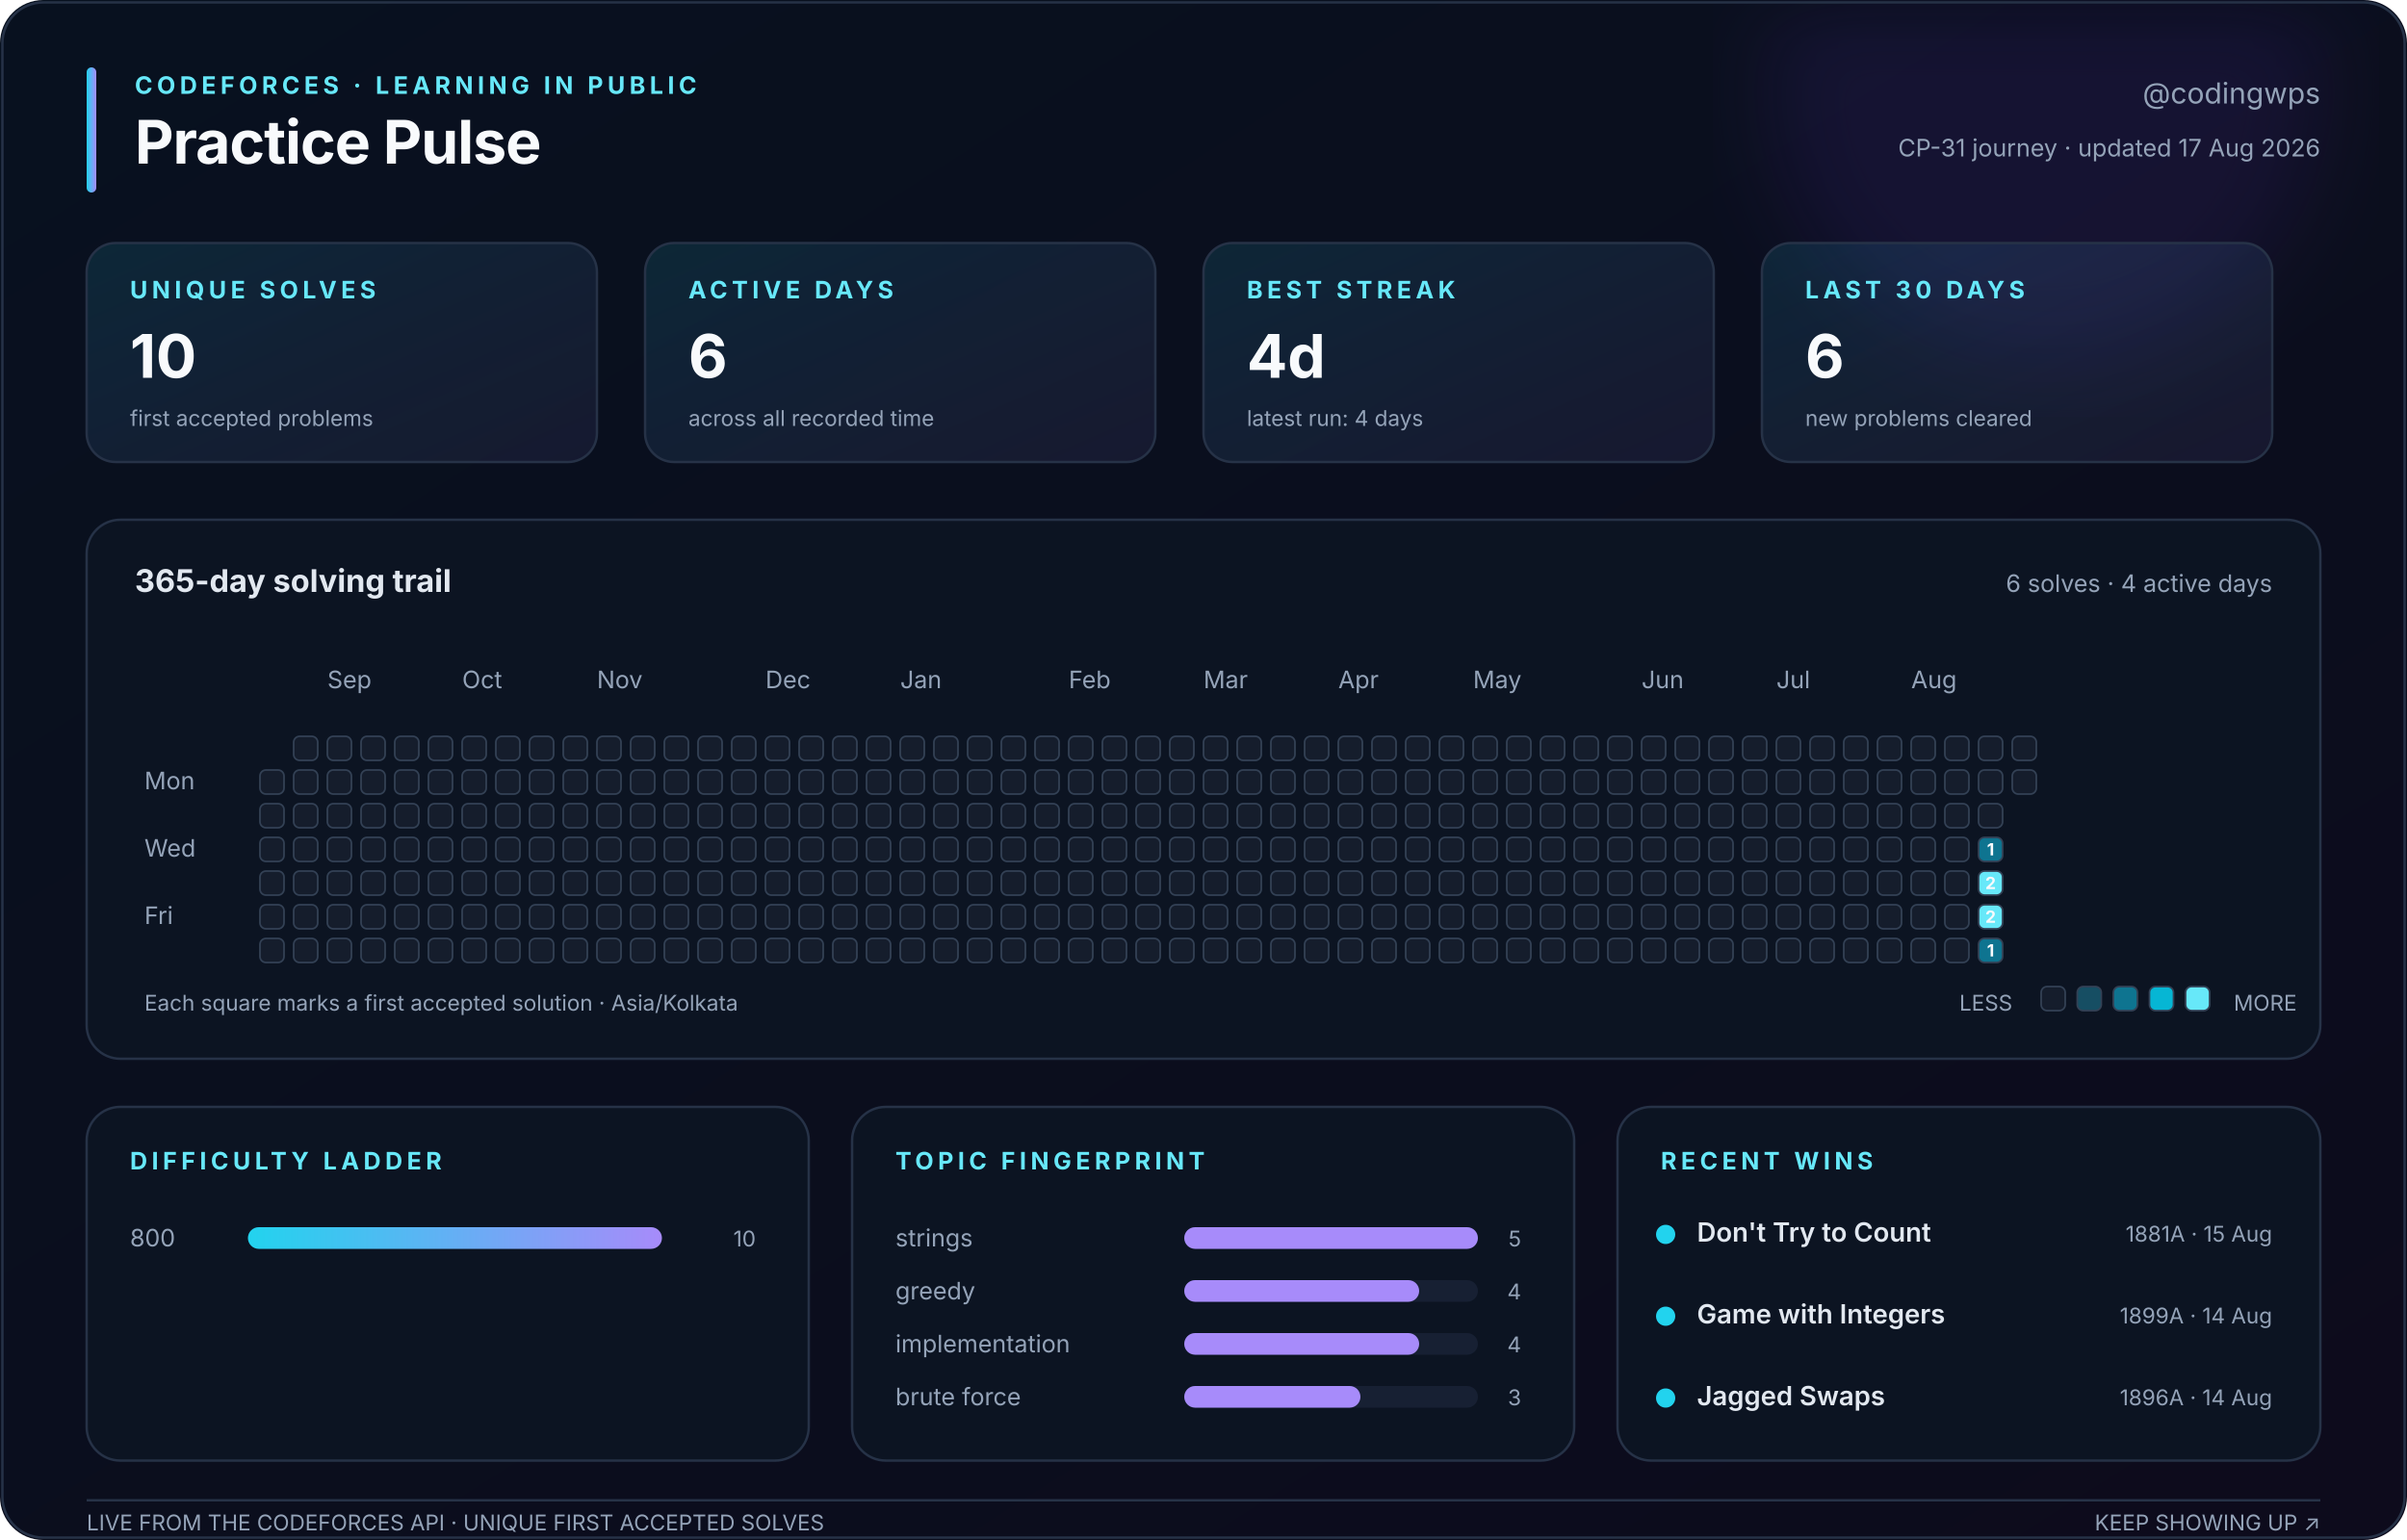
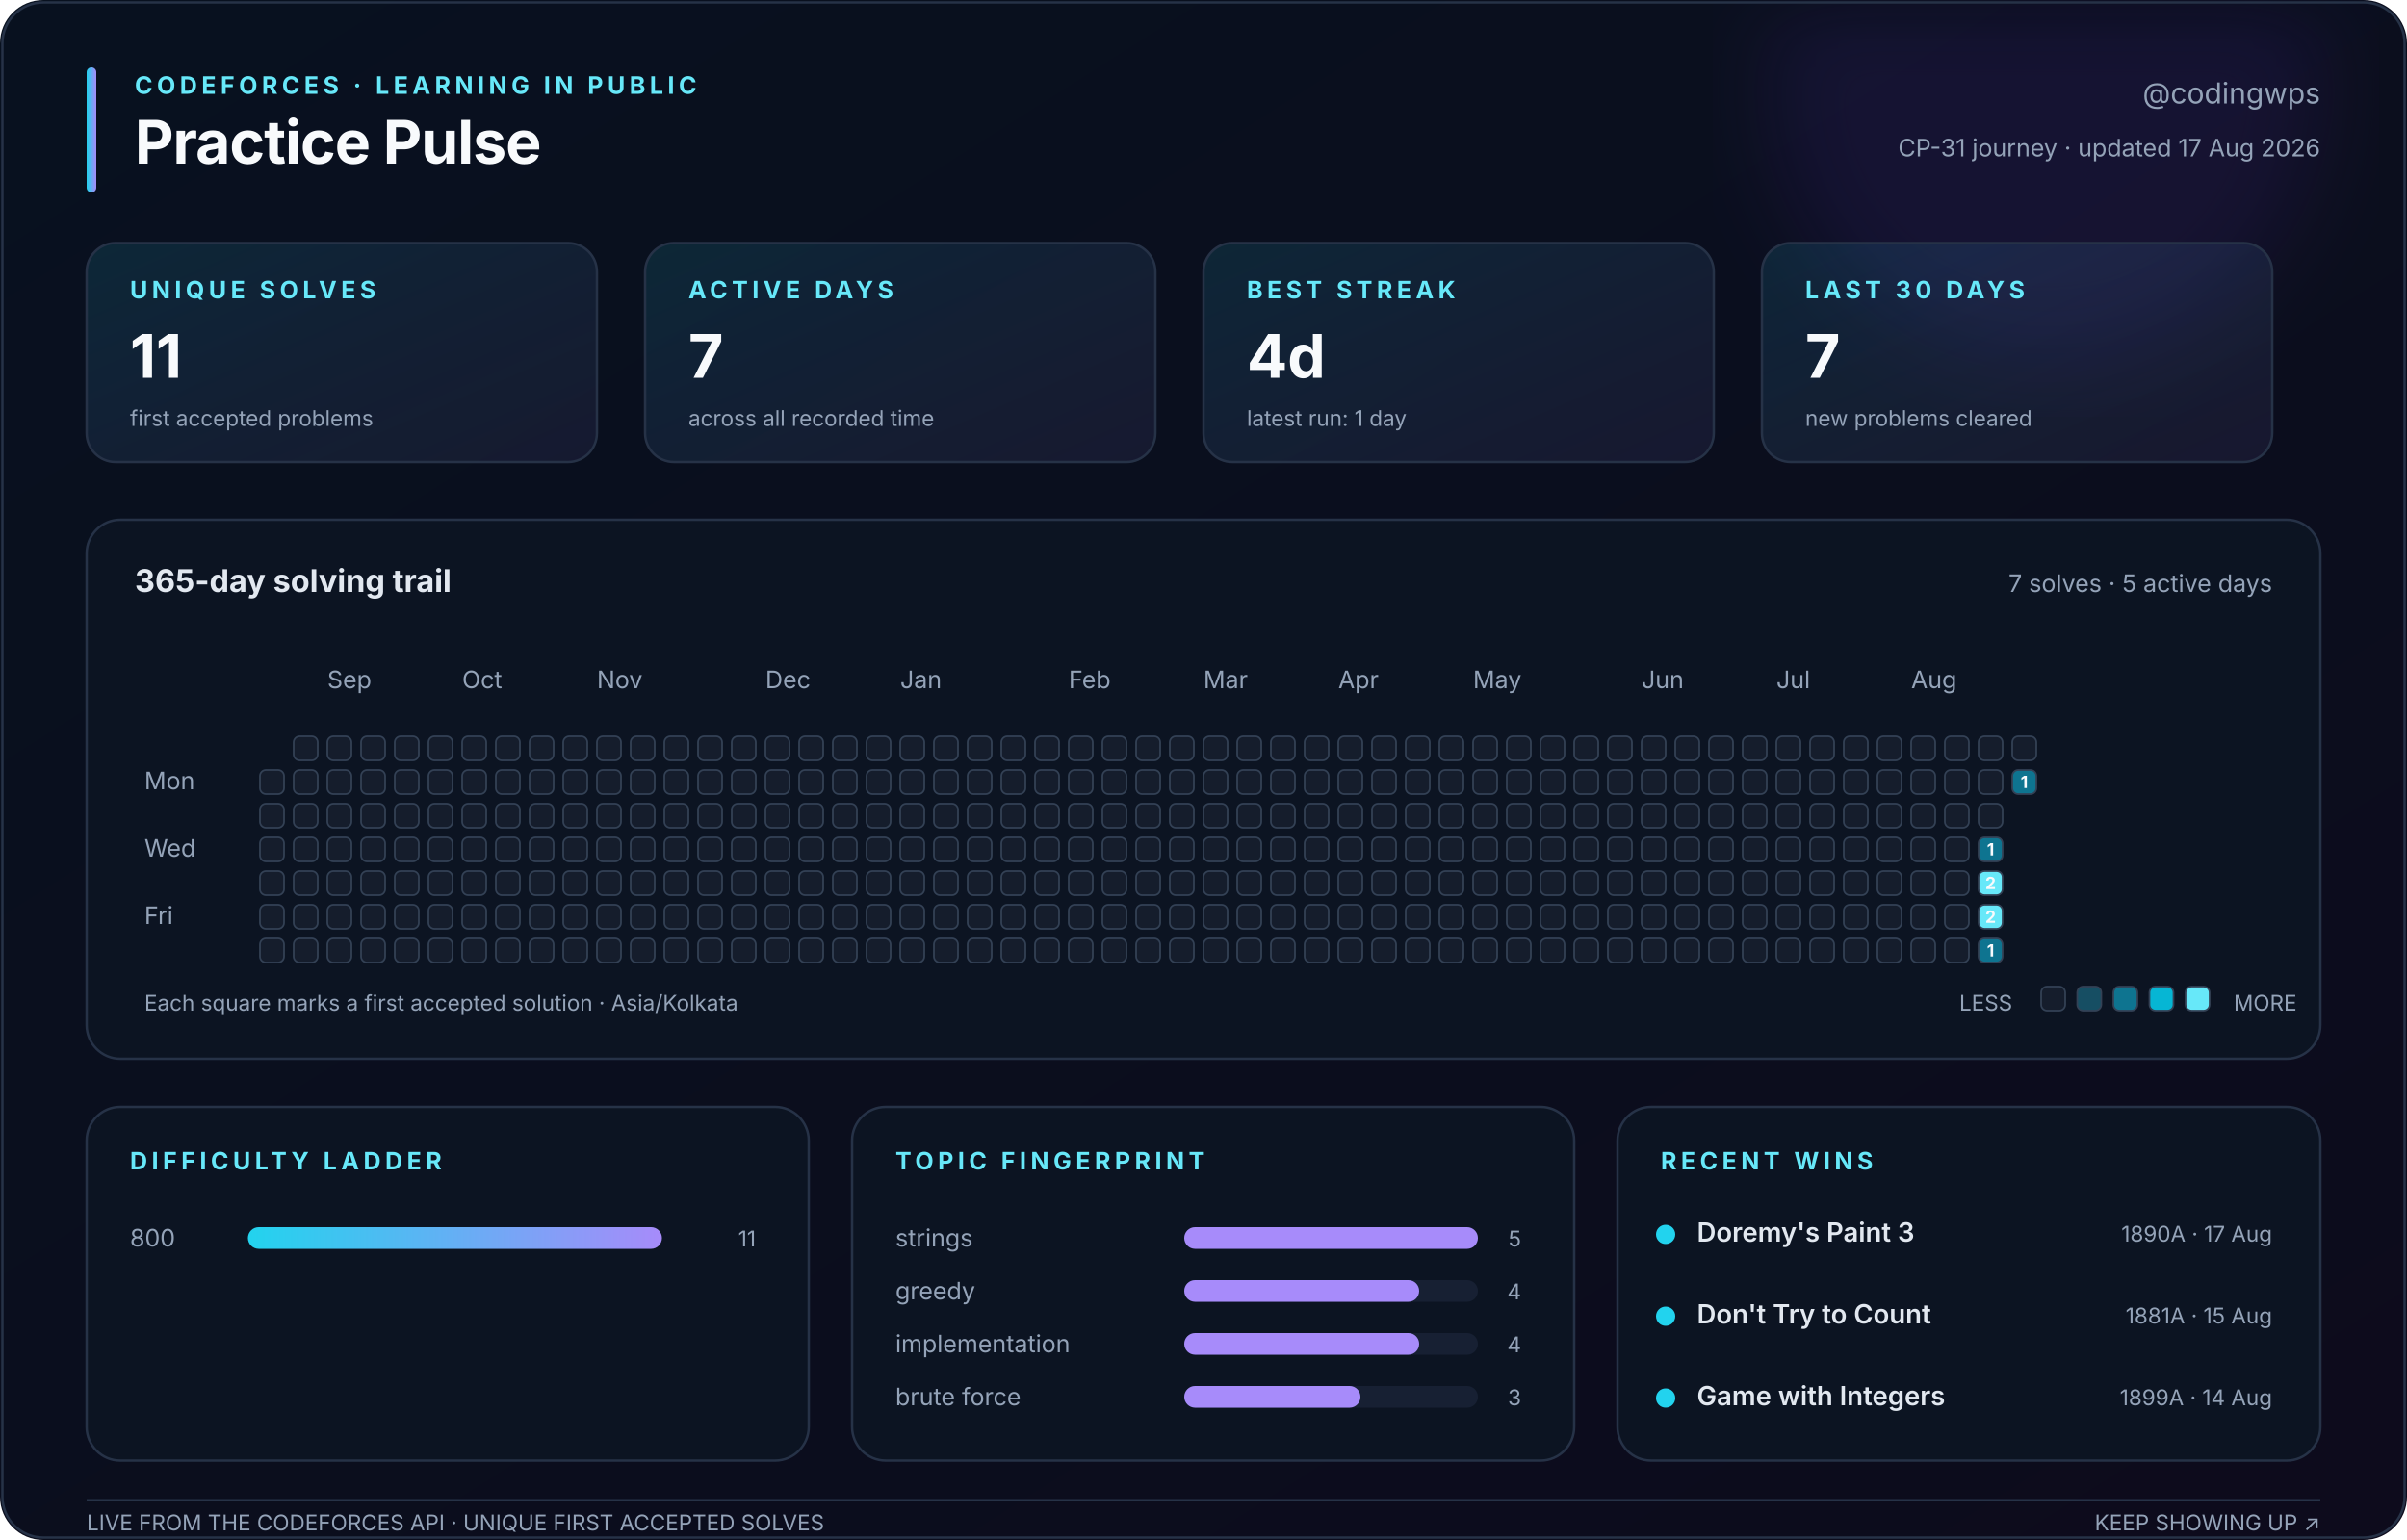
<svg xmlns="http://www.w3.org/2000/svg" width="1000" height="640" viewBox="0 0 1000 640" role="img" aria-labelledby="title description">
  <defs>
    <linearGradient id="canvas" x1="0" y1="0" x2="1" y2="1">
      <stop stop-color="#08111f" />
      <stop offset="1" stop-color="#0d0b1c" />
    </linearGradient>
    <linearGradient id="accent" x1="0" y1="0" x2="1" y2="0">
      <stop stop-color="#22d3ee" />
      <stop offset="1" stop-color="#a78bfa" />
    </linearGradient>
    <linearGradient id="soft" x1="0" y1="0" x2="1" y2="1">
      <stop stop-color="#22d3ee" stop-opacity=".12" />
      <stop offset="1" stop-color="#a78bfa" stop-opacity=".08" />
    </linearGradient>
    <filter id="glow">
      <feGaussianBlur stdDeviation="18" />
    </filter>
  </defs>
  <style>
    text { font-family: Inter, ui-sans-serif, -apple-system, BlinkMacSystemFont, 'Segoe UI', sans-serif; fill: #94a3b8; }
    .title { fill: #f8fafc; font-size: 25px; font-weight: 750; letter-spacing: -.4px; }
    .eyebrow { fill: #67e8f9; font-size: 10px; font-weight: 700; letter-spacing: 1.8px; }
    .subtitle { font-size: 12px; } .label { font-size: 10px; } .tiny { font-size: 9px; }
    .value { fill: #f8fafc; font-size: 25px; font-weight: 750; }
    .section { fill: #e2e8f0; font-size: 13px; font-weight: 650; }
    .strong { fill: #e2e8f0; font-size: 11px; font-weight: 600; }
    .panel { fill: #0c1422; stroke: #263247; stroke-width: 1; }
    .card { fill: url(#soft); stroke: #263247; stroke-width: 1; }
    .cell { stroke: #334155; stroke-width: .7; } .padding { fill: transparent; stroke: none; }
    .cell-count { fill: #f8fafc; font-size: 7px; font-weight: 750; pointer-events: none; }
  </style>
  <rect width="1000" height="640" rx="18" fill="url(#canvas)" />
  <circle cx="850" cy="35" r="115" fill="#7c3aed" opacity=".10" filter="url(#glow)" />
  <rect x="1" y="1" width="998" height="638" rx="17" fill="none" stroke="#263247" />
  <rect x="36" y="28" width="4" height="52" rx="2" fill="url(#accent)" />
  <text class="eyebrow" x="56" y="39">CODEFORCES · LEARNING IN PUBLIC</text>
  <text class="title" x="56" y="68">Practice Pulse</text>
  <text class="subtitle" x="964" y="43" text-anchor="end">@codingwps</text>
  <text class="label" x="964" y="65" text-anchor="end">CP-31 journey · updated 17 Aug 2026</text>
  <rect class="card" x="36" y="101" width="212" height="91" rx="12" />
  <text class="eyebrow" x="54" y="124">UNIQUE SOLVES</text>
-   <text class="value" x="54" y="157">10</text>
+   <text class="value" x="54" y="157">11</text>
  <text class="tiny" x="54" y="177">first accepted problems</text>
  <rect class="card" x="268" y="101" width="212" height="91" rx="12" />
  <text class="eyebrow" x="286" y="124">ACTIVE DAYS</text>
-   <text class="value" x="286" y="157">6</text>
+   <text class="value" x="286" y="157">7</text>
  <text class="tiny" x="286" y="177">across all recorded time</text>
  <rect class="card" x="500" y="101" width="212" height="91" rx="12" />
  <text class="eyebrow" x="518" y="124">BEST STREAK</text>
  <text class="value" x="518" y="157">4d</text>
-   <text class="tiny" x="518" y="177">latest run: 4 days</text>
+   <text class="tiny" x="518" y="177">latest run: 1 day</text>
  <rect class="card" x="732" y="101" width="212" height="91" rx="12" />
  <text class="eyebrow" x="750" y="124">LAST 30 DAYS</text>
-   <text class="value" x="750" y="157">6</text>
+   <text class="value" x="750" y="157">7</text>
  <text class="tiny" x="750" y="177">new problems cleared</text>
  <rect class="panel" x="36" y="216" width="928" height="224" rx="14" />
  <text class="section" x="56" y="246">365-day solving trail</text>
-   <text class="label" x="944" y="246" text-anchor="end">6 solves · 4 active days</text>
+   <text class="label" x="944" y="246" text-anchor="end">7 solves · 5 active days</text>
  <text class="label" x="136" y="286">Sep</text>
  <text class="label" x="192" y="286">Oct</text>
  <text class="label" x="248" y="286">Nov</text>
  <text class="label" x="318" y="286">Dec</text>
  <text class="label" x="374" y="286">Jan</text>
  <text class="label" x="444" y="286">Feb</text>
  <text class="label" x="500" y="286">Mar</text>
  <text class="label" x="556" y="286">Apr</text>
  <text class="label" x="612" y="286">May</text>
  <text class="label" x="682" y="286">Jun</text>
  <text class="label" x="738" y="286">Jul</text>
  <text class="label" x="794" y="286">Aug</text>
  <text class="label" x="60" y="328">Mon</text>
  <text class="label" x="60" y="356">Wed</text>
  <text class="label" x="60" y="384">Fri</text>
  <rect class="padding" x="108" y="306" width="10" height="10" rx="2.5" fill="#151d2c" />
  <rect class="cell" x="108" y="320" width="10" height="10" rx="2.5" fill="#151d2c" />
  <rect class="cell" x="108" y="334" width="10" height="10" rx="2.5" fill="#151d2c" />
  <rect class="cell" x="108" y="348" width="10" height="10" rx="2.5" fill="#151d2c" />
  <rect class="cell" x="108" y="362" width="10" height="10" rx="2.5" fill="#151d2c" />
  <rect class="cell" x="108" y="376" width="10" height="10" rx="2.5" fill="#151d2c" />
  <rect class="cell" x="108" y="390" width="10" height="10" rx="2.5" fill="#151d2c" />
  <rect class="cell" x="122" y="306" width="10" height="10" rx="2.5" fill="#151d2c" />
  <rect class="cell" x="122" y="320" width="10" height="10" rx="2.5" fill="#151d2c" />
  <rect class="cell" x="122" y="334" width="10" height="10" rx="2.5" fill="#151d2c" />
  <rect class="cell" x="122" y="348" width="10" height="10" rx="2.5" fill="#151d2c" />
  <rect class="cell" x="122" y="362" width="10" height="10" rx="2.5" fill="#151d2c" />
  <rect class="cell" x="122" y="376" width="10" height="10" rx="2.5" fill="#151d2c" />
  <rect class="cell" x="122" y="390" width="10" height="10" rx="2.5" fill="#151d2c" />
  <rect class="cell" x="136" y="306" width="10" height="10" rx="2.5" fill="#151d2c" />
  <rect class="cell" x="136" y="320" width="10" height="10" rx="2.5" fill="#151d2c" />
  <rect class="cell" x="136" y="334" width="10" height="10" rx="2.5" fill="#151d2c" />
  <rect class="cell" x="136" y="348" width="10" height="10" rx="2.5" fill="#151d2c" />
  <rect class="cell" x="136" y="362" width="10" height="10" rx="2.5" fill="#151d2c" />
  <rect class="cell" x="136" y="376" width="10" height="10" rx="2.5" fill="#151d2c" />
  <rect class="cell" x="136" y="390" width="10" height="10" rx="2.5" fill="#151d2c" />
  <rect class="cell" x="150" y="306" width="10" height="10" rx="2.5" fill="#151d2c" />
  <rect class="cell" x="150" y="320" width="10" height="10" rx="2.5" fill="#151d2c" />
  <rect class="cell" x="150" y="334" width="10" height="10" rx="2.5" fill="#151d2c" />
  <rect class="cell" x="150" y="348" width="10" height="10" rx="2.5" fill="#151d2c" />
  <rect class="cell" x="150" y="362" width="10" height="10" rx="2.5" fill="#151d2c" />
  <rect class="cell" x="150" y="376" width="10" height="10" rx="2.5" fill="#151d2c" />
  <rect class="cell" x="150" y="390" width="10" height="10" rx="2.5" fill="#151d2c" />
  <rect class="cell" x="164" y="306" width="10" height="10" rx="2.5" fill="#151d2c" />
  <rect class="cell" x="164" y="320" width="10" height="10" rx="2.5" fill="#151d2c" />
  <rect class="cell" x="164" y="334" width="10" height="10" rx="2.5" fill="#151d2c" />
  <rect class="cell" x="164" y="348" width="10" height="10" rx="2.5" fill="#151d2c" />
  <rect class="cell" x="164" y="362" width="10" height="10" rx="2.5" fill="#151d2c" />
  <rect class="cell" x="164" y="376" width="10" height="10" rx="2.5" fill="#151d2c" />
  <rect class="cell" x="164" y="390" width="10" height="10" rx="2.5" fill="#151d2c" />
  <rect class="cell" x="178" y="306" width="10" height="10" rx="2.5" fill="#151d2c" />
  <rect class="cell" x="178" y="320" width="10" height="10" rx="2.5" fill="#151d2c" />
  <rect class="cell" x="178" y="334" width="10" height="10" rx="2.5" fill="#151d2c" />
  <rect class="cell" x="178" y="348" width="10" height="10" rx="2.5" fill="#151d2c" />
  <rect class="cell" x="178" y="362" width="10" height="10" rx="2.5" fill="#151d2c" />
  <rect class="cell" x="178" y="376" width="10" height="10" rx="2.5" fill="#151d2c" />
  <rect class="cell" x="178" y="390" width="10" height="10" rx="2.5" fill="#151d2c" />
  <rect class="cell" x="192" y="306" width="10" height="10" rx="2.5" fill="#151d2c" />
  <rect class="cell" x="192" y="320" width="10" height="10" rx="2.5" fill="#151d2c" />
  <rect class="cell" x="192" y="334" width="10" height="10" rx="2.5" fill="#151d2c" />
  <rect class="cell" x="192" y="348" width="10" height="10" rx="2.5" fill="#151d2c" />
  <rect class="cell" x="192" y="362" width="10" height="10" rx="2.5" fill="#151d2c" />
  <rect class="cell" x="192" y="376" width="10" height="10" rx="2.5" fill="#151d2c" />
  <rect class="cell" x="192" y="390" width="10" height="10" rx="2.5" fill="#151d2c" />
  <rect class="cell" x="206" y="306" width="10" height="10" rx="2.5" fill="#151d2c" />
  <rect class="cell" x="206" y="320" width="10" height="10" rx="2.5" fill="#151d2c" />
  <rect class="cell" x="206" y="334" width="10" height="10" rx="2.5" fill="#151d2c" />
  <rect class="cell" x="206" y="348" width="10" height="10" rx="2.5" fill="#151d2c" />
  <rect class="cell" x="206" y="362" width="10" height="10" rx="2.5" fill="#151d2c" />
  <rect class="cell" x="206" y="376" width="10" height="10" rx="2.5" fill="#151d2c" />
  <rect class="cell" x="206" y="390" width="10" height="10" rx="2.5" fill="#151d2c" />
  <rect class="cell" x="220" y="306" width="10" height="10" rx="2.5" fill="#151d2c" />
  <rect class="cell" x="220" y="320" width="10" height="10" rx="2.5" fill="#151d2c" />
  <rect class="cell" x="220" y="334" width="10" height="10" rx="2.5" fill="#151d2c" />
  <rect class="cell" x="220" y="348" width="10" height="10" rx="2.5" fill="#151d2c" />
  <rect class="cell" x="220" y="362" width="10" height="10" rx="2.5" fill="#151d2c" />
  <rect class="cell" x="220" y="376" width="10" height="10" rx="2.5" fill="#151d2c" />
  <rect class="cell" x="220" y="390" width="10" height="10" rx="2.5" fill="#151d2c" />
  <rect class="cell" x="234" y="306" width="10" height="10" rx="2.5" fill="#151d2c" />
  <rect class="cell" x="234" y="320" width="10" height="10" rx="2.5" fill="#151d2c" />
  <rect class="cell" x="234" y="334" width="10" height="10" rx="2.5" fill="#151d2c" />
  <rect class="cell" x="234" y="348" width="10" height="10" rx="2.5" fill="#151d2c" />
  <rect class="cell" x="234" y="362" width="10" height="10" rx="2.5" fill="#151d2c" />
  <rect class="cell" x="234" y="376" width="10" height="10" rx="2.5" fill="#151d2c" />
  <rect class="cell" x="234" y="390" width="10" height="10" rx="2.5" fill="#151d2c" />
  <rect class="cell" x="248" y="306" width="10" height="10" rx="2.5" fill="#151d2c" />
  <rect class="cell" x="248" y="320" width="10" height="10" rx="2.5" fill="#151d2c" />
  <rect class="cell" x="248" y="334" width="10" height="10" rx="2.5" fill="#151d2c" />
  <rect class="cell" x="248" y="348" width="10" height="10" rx="2.5" fill="#151d2c" />
  <rect class="cell" x="248" y="362" width="10" height="10" rx="2.5" fill="#151d2c" />
  <rect class="cell" x="248" y="376" width="10" height="10" rx="2.5" fill="#151d2c" />
  <rect class="cell" x="248" y="390" width="10" height="10" rx="2.5" fill="#151d2c" />
  <rect class="cell" x="262" y="306" width="10" height="10" rx="2.5" fill="#151d2c" />
  <rect class="cell" x="262" y="320" width="10" height="10" rx="2.5" fill="#151d2c" />
  <rect class="cell" x="262" y="334" width="10" height="10" rx="2.5" fill="#151d2c" />
  <rect class="cell" x="262" y="348" width="10" height="10" rx="2.5" fill="#151d2c" />
  <rect class="cell" x="262" y="362" width="10" height="10" rx="2.5" fill="#151d2c" />
  <rect class="cell" x="262" y="376" width="10" height="10" rx="2.5" fill="#151d2c" />
  <rect class="cell" x="262" y="390" width="10" height="10" rx="2.5" fill="#151d2c" />
  <rect class="cell" x="276" y="306" width="10" height="10" rx="2.5" fill="#151d2c" />
  <rect class="cell" x="276" y="320" width="10" height="10" rx="2.5" fill="#151d2c" />
  <rect class="cell" x="276" y="334" width="10" height="10" rx="2.5" fill="#151d2c" />
  <rect class="cell" x="276" y="348" width="10" height="10" rx="2.5" fill="#151d2c" />
  <rect class="cell" x="276" y="362" width="10" height="10" rx="2.5" fill="#151d2c" />
  <rect class="cell" x="276" y="376" width="10" height="10" rx="2.5" fill="#151d2c" />
  <rect class="cell" x="276" y="390" width="10" height="10" rx="2.5" fill="#151d2c" />
  <rect class="cell" x="290" y="306" width="10" height="10" rx="2.5" fill="#151d2c" />
  <rect class="cell" x="290" y="320" width="10" height="10" rx="2.5" fill="#151d2c" />
  <rect class="cell" x="290" y="334" width="10" height="10" rx="2.5" fill="#151d2c" />
  <rect class="cell" x="290" y="348" width="10" height="10" rx="2.5" fill="#151d2c" />
  <rect class="cell" x="290" y="362" width="10" height="10" rx="2.5" fill="#151d2c" />
  <rect class="cell" x="290" y="376" width="10" height="10" rx="2.5" fill="#151d2c" />
  <rect class="cell" x="290" y="390" width="10" height="10" rx="2.5" fill="#151d2c" />
  <rect class="cell" x="304" y="306" width="10" height="10" rx="2.5" fill="#151d2c" />
  <rect class="cell" x="304" y="320" width="10" height="10" rx="2.5" fill="#151d2c" />
  <rect class="cell" x="304" y="334" width="10" height="10" rx="2.5" fill="#151d2c" />
  <rect class="cell" x="304" y="348" width="10" height="10" rx="2.5" fill="#151d2c" />
  <rect class="cell" x="304" y="362" width="10" height="10" rx="2.5" fill="#151d2c" />
  <rect class="cell" x="304" y="376" width="10" height="10" rx="2.5" fill="#151d2c" />
  <rect class="cell" x="304" y="390" width="10" height="10" rx="2.5" fill="#151d2c" />
  <rect class="cell" x="318" y="306" width="10" height="10" rx="2.5" fill="#151d2c" />
  <rect class="cell" x="318" y="320" width="10" height="10" rx="2.5" fill="#151d2c" />
  <rect class="cell" x="318" y="334" width="10" height="10" rx="2.5" fill="#151d2c" />
  <rect class="cell" x="318" y="348" width="10" height="10" rx="2.5" fill="#151d2c" />
  <rect class="cell" x="318" y="362" width="10" height="10" rx="2.5" fill="#151d2c" />
  <rect class="cell" x="318" y="376" width="10" height="10" rx="2.5" fill="#151d2c" />
  <rect class="cell" x="318" y="390" width="10" height="10" rx="2.5" fill="#151d2c" />
  <rect class="cell" x="332" y="306" width="10" height="10" rx="2.5" fill="#151d2c" />
  <rect class="cell" x="332" y="320" width="10" height="10" rx="2.5" fill="#151d2c" />
  <rect class="cell" x="332" y="334" width="10" height="10" rx="2.5" fill="#151d2c" />
  <rect class="cell" x="332" y="348" width="10" height="10" rx="2.5" fill="#151d2c" />
  <rect class="cell" x="332" y="362" width="10" height="10" rx="2.5" fill="#151d2c" />
  <rect class="cell" x="332" y="376" width="10" height="10" rx="2.5" fill="#151d2c" />
  <rect class="cell" x="332" y="390" width="10" height="10" rx="2.5" fill="#151d2c" />
  <rect class="cell" x="346" y="306" width="10" height="10" rx="2.5" fill="#151d2c" />
  <rect class="cell" x="346" y="320" width="10" height="10" rx="2.5" fill="#151d2c" />
  <rect class="cell" x="346" y="334" width="10" height="10" rx="2.5" fill="#151d2c" />
  <rect class="cell" x="346" y="348" width="10" height="10" rx="2.5" fill="#151d2c" />
  <rect class="cell" x="346" y="362" width="10" height="10" rx="2.5" fill="#151d2c" />
  <rect class="cell" x="346" y="376" width="10" height="10" rx="2.5" fill="#151d2c" />
  <rect class="cell" x="346" y="390" width="10" height="10" rx="2.5" fill="#151d2c" />
  <rect class="cell" x="360" y="306" width="10" height="10" rx="2.5" fill="#151d2c" />
  <rect class="cell" x="360" y="320" width="10" height="10" rx="2.5" fill="#151d2c" />
  <rect class="cell" x="360" y="334" width="10" height="10" rx="2.5" fill="#151d2c" />
  <rect class="cell" x="360" y="348" width="10" height="10" rx="2.5" fill="#151d2c" />
  <rect class="cell" x="360" y="362" width="10" height="10" rx="2.5" fill="#151d2c" />
  <rect class="cell" x="360" y="376" width="10" height="10" rx="2.5" fill="#151d2c" />
  <rect class="cell" x="360" y="390" width="10" height="10" rx="2.5" fill="#151d2c" />
  <rect class="cell" x="374" y="306" width="10" height="10" rx="2.5" fill="#151d2c" />
  <rect class="cell" x="374" y="320" width="10" height="10" rx="2.5" fill="#151d2c" />
  <rect class="cell" x="374" y="334" width="10" height="10" rx="2.5" fill="#151d2c" />
  <rect class="cell" x="374" y="348" width="10" height="10" rx="2.5" fill="#151d2c" />
  <rect class="cell" x="374" y="362" width="10" height="10" rx="2.5" fill="#151d2c" />
  <rect class="cell" x="374" y="376" width="10" height="10" rx="2.5" fill="#151d2c" />
  <rect class="cell" x="374" y="390" width="10" height="10" rx="2.5" fill="#151d2c" />
  <rect class="cell" x="388" y="306" width="10" height="10" rx="2.5" fill="#151d2c" />
  <rect class="cell" x="388" y="320" width="10" height="10" rx="2.5" fill="#151d2c" />
  <rect class="cell" x="388" y="334" width="10" height="10" rx="2.5" fill="#151d2c" />
  <rect class="cell" x="388" y="348" width="10" height="10" rx="2.5" fill="#151d2c" />
  <rect class="cell" x="388" y="362" width="10" height="10" rx="2.5" fill="#151d2c" />
  <rect class="cell" x="388" y="376" width="10" height="10" rx="2.5" fill="#151d2c" />
  <rect class="cell" x="388" y="390" width="10" height="10" rx="2.5" fill="#151d2c" />
  <rect class="cell" x="402" y="306" width="10" height="10" rx="2.5" fill="#151d2c" />
  <rect class="cell" x="402" y="320" width="10" height="10" rx="2.5" fill="#151d2c" />
  <rect class="cell" x="402" y="334" width="10" height="10" rx="2.5" fill="#151d2c" />
  <rect class="cell" x="402" y="348" width="10" height="10" rx="2.5" fill="#151d2c" />
  <rect class="cell" x="402" y="362" width="10" height="10" rx="2.5" fill="#151d2c" />
  <rect class="cell" x="402" y="376" width="10" height="10" rx="2.5" fill="#151d2c" />
  <rect class="cell" x="402" y="390" width="10" height="10" rx="2.5" fill="#151d2c" />
  <rect class="cell" x="416" y="306" width="10" height="10" rx="2.5" fill="#151d2c" />
  <rect class="cell" x="416" y="320" width="10" height="10" rx="2.5" fill="#151d2c" />
  <rect class="cell" x="416" y="334" width="10" height="10" rx="2.5" fill="#151d2c" />
  <rect class="cell" x="416" y="348" width="10" height="10" rx="2.5" fill="#151d2c" />
  <rect class="cell" x="416" y="362" width="10" height="10" rx="2.5" fill="#151d2c" />
  <rect class="cell" x="416" y="376" width="10" height="10" rx="2.5" fill="#151d2c" />
  <rect class="cell" x="416" y="390" width="10" height="10" rx="2.5" fill="#151d2c" />
  <rect class="cell" x="430" y="306" width="10" height="10" rx="2.5" fill="#151d2c" />
  <rect class="cell" x="430" y="320" width="10" height="10" rx="2.5" fill="#151d2c" />
  <rect class="cell" x="430" y="334" width="10" height="10" rx="2.5" fill="#151d2c" />
  <rect class="cell" x="430" y="348" width="10" height="10" rx="2.5" fill="#151d2c" />
  <rect class="cell" x="430" y="362" width="10" height="10" rx="2.5" fill="#151d2c" />
  <rect class="cell" x="430" y="376" width="10" height="10" rx="2.5" fill="#151d2c" />
  <rect class="cell" x="430" y="390" width="10" height="10" rx="2.5" fill="#151d2c" />
  <rect class="cell" x="444" y="306" width="10" height="10" rx="2.5" fill="#151d2c" />
  <rect class="cell" x="444" y="320" width="10" height="10" rx="2.5" fill="#151d2c" />
  <rect class="cell" x="444" y="334" width="10" height="10" rx="2.5" fill="#151d2c" />
  <rect class="cell" x="444" y="348" width="10" height="10" rx="2.5" fill="#151d2c" />
  <rect class="cell" x="444" y="362" width="10" height="10" rx="2.5" fill="#151d2c" />
  <rect class="cell" x="444" y="376" width="10" height="10" rx="2.5" fill="#151d2c" />
  <rect class="cell" x="444" y="390" width="10" height="10" rx="2.5" fill="#151d2c" />
  <rect class="cell" x="458" y="306" width="10" height="10" rx="2.5" fill="#151d2c" />
  <rect class="cell" x="458" y="320" width="10" height="10" rx="2.5" fill="#151d2c" />
  <rect class="cell" x="458" y="334" width="10" height="10" rx="2.5" fill="#151d2c" />
  <rect class="cell" x="458" y="348" width="10" height="10" rx="2.5" fill="#151d2c" />
  <rect class="cell" x="458" y="362" width="10" height="10" rx="2.5" fill="#151d2c" />
  <rect class="cell" x="458" y="376" width="10" height="10" rx="2.5" fill="#151d2c" />
  <rect class="cell" x="458" y="390" width="10" height="10" rx="2.5" fill="#151d2c" />
  <rect class="cell" x="472" y="306" width="10" height="10" rx="2.5" fill="#151d2c" />
  <rect class="cell" x="472" y="320" width="10" height="10" rx="2.5" fill="#151d2c" />
  <rect class="cell" x="472" y="334" width="10" height="10" rx="2.5" fill="#151d2c" />
  <rect class="cell" x="472" y="348" width="10" height="10" rx="2.5" fill="#151d2c" />
  <rect class="cell" x="472" y="362" width="10" height="10" rx="2.5" fill="#151d2c" />
  <rect class="cell" x="472" y="376" width="10" height="10" rx="2.5" fill="#151d2c" />
  <rect class="cell" x="472" y="390" width="10" height="10" rx="2.5" fill="#151d2c" />
  <rect class="cell" x="486" y="306" width="10" height="10" rx="2.5" fill="#151d2c" />
  <rect class="cell" x="486" y="320" width="10" height="10" rx="2.5" fill="#151d2c" />
  <rect class="cell" x="486" y="334" width="10" height="10" rx="2.5" fill="#151d2c" />
  <rect class="cell" x="486" y="348" width="10" height="10" rx="2.5" fill="#151d2c" />
  <rect class="cell" x="486" y="362" width="10" height="10" rx="2.5" fill="#151d2c" />
  <rect class="cell" x="486" y="376" width="10" height="10" rx="2.5" fill="#151d2c" />
  <rect class="cell" x="486" y="390" width="10" height="10" rx="2.5" fill="#151d2c" />
  <rect class="cell" x="500" y="306" width="10" height="10" rx="2.5" fill="#151d2c" />
  <rect class="cell" x="500" y="320" width="10" height="10" rx="2.5" fill="#151d2c" />
  <rect class="cell" x="500" y="334" width="10" height="10" rx="2.5" fill="#151d2c" />
  <rect class="cell" x="500" y="348" width="10" height="10" rx="2.5" fill="#151d2c" />
  <rect class="cell" x="500" y="362" width="10" height="10" rx="2.5" fill="#151d2c" />
  <rect class="cell" x="500" y="376" width="10" height="10" rx="2.5" fill="#151d2c" />
  <rect class="cell" x="500" y="390" width="10" height="10" rx="2.5" fill="#151d2c" />
  <rect class="cell" x="514" y="306" width="10" height="10" rx="2.5" fill="#151d2c" />
  <rect class="cell" x="514" y="320" width="10" height="10" rx="2.5" fill="#151d2c" />
  <rect class="cell" x="514" y="334" width="10" height="10" rx="2.5" fill="#151d2c" />
  <rect class="cell" x="514" y="348" width="10" height="10" rx="2.5" fill="#151d2c" />
  <rect class="cell" x="514" y="362" width="10" height="10" rx="2.5" fill="#151d2c" />
  <rect class="cell" x="514" y="376" width="10" height="10" rx="2.5" fill="#151d2c" />
  <rect class="cell" x="514" y="390" width="10" height="10" rx="2.5" fill="#151d2c" />
  <rect class="cell" x="528" y="306" width="10" height="10" rx="2.5" fill="#151d2c" />
  <rect class="cell" x="528" y="320" width="10" height="10" rx="2.5" fill="#151d2c" />
  <rect class="cell" x="528" y="334" width="10" height="10" rx="2.5" fill="#151d2c" />
  <rect class="cell" x="528" y="348" width="10" height="10" rx="2.5" fill="#151d2c" />
  <rect class="cell" x="528" y="362" width="10" height="10" rx="2.5" fill="#151d2c" />
  <rect class="cell" x="528" y="376" width="10" height="10" rx="2.5" fill="#151d2c" />
  <rect class="cell" x="528" y="390" width="10" height="10" rx="2.5" fill="#151d2c" />
  <rect class="cell" x="542" y="306" width="10" height="10" rx="2.5" fill="#151d2c" />
  <rect class="cell" x="542" y="320" width="10" height="10" rx="2.5" fill="#151d2c" />
  <rect class="cell" x="542" y="334" width="10" height="10" rx="2.5" fill="#151d2c" />
  <rect class="cell" x="542" y="348" width="10" height="10" rx="2.5" fill="#151d2c" />
  <rect class="cell" x="542" y="362" width="10" height="10" rx="2.5" fill="#151d2c" />
  <rect class="cell" x="542" y="376" width="10" height="10" rx="2.5" fill="#151d2c" />
  <rect class="cell" x="542" y="390" width="10" height="10" rx="2.5" fill="#151d2c" />
  <rect class="cell" x="556" y="306" width="10" height="10" rx="2.5" fill="#151d2c" />
  <rect class="cell" x="556" y="320" width="10" height="10" rx="2.5" fill="#151d2c" />
  <rect class="cell" x="556" y="334" width="10" height="10" rx="2.5" fill="#151d2c" />
  <rect class="cell" x="556" y="348" width="10" height="10" rx="2.5" fill="#151d2c" />
  <rect class="cell" x="556" y="362" width="10" height="10" rx="2.5" fill="#151d2c" />
  <rect class="cell" x="556" y="376" width="10" height="10" rx="2.5" fill="#151d2c" />
  <rect class="cell" x="556" y="390" width="10" height="10" rx="2.5" fill="#151d2c" />
  <rect class="cell" x="570" y="306" width="10" height="10" rx="2.5" fill="#151d2c" />
  <rect class="cell" x="570" y="320" width="10" height="10" rx="2.5" fill="#151d2c" />
  <rect class="cell" x="570" y="334" width="10" height="10" rx="2.5" fill="#151d2c" />
  <rect class="cell" x="570" y="348" width="10" height="10" rx="2.5" fill="#151d2c" />
  <rect class="cell" x="570" y="362" width="10" height="10" rx="2.5" fill="#151d2c" />
  <rect class="cell" x="570" y="376" width="10" height="10" rx="2.5" fill="#151d2c" />
  <rect class="cell" x="570" y="390" width="10" height="10" rx="2.5" fill="#151d2c" />
  <rect class="cell" x="584" y="306" width="10" height="10" rx="2.5" fill="#151d2c" />
  <rect class="cell" x="584" y="320" width="10" height="10" rx="2.5" fill="#151d2c" />
  <rect class="cell" x="584" y="334" width="10" height="10" rx="2.5" fill="#151d2c" />
  <rect class="cell" x="584" y="348" width="10" height="10" rx="2.5" fill="#151d2c" />
  <rect class="cell" x="584" y="362" width="10" height="10" rx="2.5" fill="#151d2c" />
  <rect class="cell" x="584" y="376" width="10" height="10" rx="2.5" fill="#151d2c" />
  <rect class="cell" x="584" y="390" width="10" height="10" rx="2.5" fill="#151d2c" />
  <rect class="cell" x="598" y="306" width="10" height="10" rx="2.5" fill="#151d2c" />
  <rect class="cell" x="598" y="320" width="10" height="10" rx="2.5" fill="#151d2c" />
  <rect class="cell" x="598" y="334" width="10" height="10" rx="2.5" fill="#151d2c" />
  <rect class="cell" x="598" y="348" width="10" height="10" rx="2.5" fill="#151d2c" />
  <rect class="cell" x="598" y="362" width="10" height="10" rx="2.5" fill="#151d2c" />
  <rect class="cell" x="598" y="376" width="10" height="10" rx="2.5" fill="#151d2c" />
  <rect class="cell" x="598" y="390" width="10" height="10" rx="2.5" fill="#151d2c" />
  <rect class="cell" x="612" y="306" width="10" height="10" rx="2.5" fill="#151d2c" />
  <rect class="cell" x="612" y="320" width="10" height="10" rx="2.5" fill="#151d2c" />
  <rect class="cell" x="612" y="334" width="10" height="10" rx="2.5" fill="#151d2c" />
  <rect class="cell" x="612" y="348" width="10" height="10" rx="2.5" fill="#151d2c" />
  <rect class="cell" x="612" y="362" width="10" height="10" rx="2.5" fill="#151d2c" />
  <rect class="cell" x="612" y="376" width="10" height="10" rx="2.5" fill="#151d2c" />
  <rect class="cell" x="612" y="390" width="10" height="10" rx="2.5" fill="#151d2c" />
  <rect class="cell" x="626" y="306" width="10" height="10" rx="2.5" fill="#151d2c" />
  <rect class="cell" x="626" y="320" width="10" height="10" rx="2.5" fill="#151d2c" />
  <rect class="cell" x="626" y="334" width="10" height="10" rx="2.5" fill="#151d2c" />
  <rect class="cell" x="626" y="348" width="10" height="10" rx="2.5" fill="#151d2c" />
  <rect class="cell" x="626" y="362" width="10" height="10" rx="2.5" fill="#151d2c" />
  <rect class="cell" x="626" y="376" width="10" height="10" rx="2.5" fill="#151d2c" />
  <rect class="cell" x="626" y="390" width="10" height="10" rx="2.5" fill="#151d2c" />
  <rect class="cell" x="640" y="306" width="10" height="10" rx="2.5" fill="#151d2c" />
  <rect class="cell" x="640" y="320" width="10" height="10" rx="2.5" fill="#151d2c" />
  <rect class="cell" x="640" y="334" width="10" height="10" rx="2.5" fill="#151d2c" />
  <rect class="cell" x="640" y="348" width="10" height="10" rx="2.5" fill="#151d2c" />
  <rect class="cell" x="640" y="362" width="10" height="10" rx="2.5" fill="#151d2c" />
  <rect class="cell" x="640" y="376" width="10" height="10" rx="2.5" fill="#151d2c" />
  <rect class="cell" x="640" y="390" width="10" height="10" rx="2.5" fill="#151d2c" />
  <rect class="cell" x="654" y="306" width="10" height="10" rx="2.5" fill="#151d2c" />
  <rect class="cell" x="654" y="320" width="10" height="10" rx="2.5" fill="#151d2c" />
  <rect class="cell" x="654" y="334" width="10" height="10" rx="2.5" fill="#151d2c" />
  <rect class="cell" x="654" y="348" width="10" height="10" rx="2.5" fill="#151d2c" />
  <rect class="cell" x="654" y="362" width="10" height="10" rx="2.5" fill="#151d2c" />
  <rect class="cell" x="654" y="376" width="10" height="10" rx="2.5" fill="#151d2c" />
  <rect class="cell" x="654" y="390" width="10" height="10" rx="2.5" fill="#151d2c" />
  <rect class="cell" x="668" y="306" width="10" height="10" rx="2.5" fill="#151d2c" />
  <rect class="cell" x="668" y="320" width="10" height="10" rx="2.5" fill="#151d2c" />
  <rect class="cell" x="668" y="334" width="10" height="10" rx="2.5" fill="#151d2c" />
  <rect class="cell" x="668" y="348" width="10" height="10" rx="2.5" fill="#151d2c" />
  <rect class="cell" x="668" y="362" width="10" height="10" rx="2.5" fill="#151d2c" />
  <rect class="cell" x="668" y="376" width="10" height="10" rx="2.5" fill="#151d2c" />
  <rect class="cell" x="668" y="390" width="10" height="10" rx="2.5" fill="#151d2c" />
  <rect class="cell" x="682" y="306" width="10" height="10" rx="2.5" fill="#151d2c" />
  <rect class="cell" x="682" y="320" width="10" height="10" rx="2.5" fill="#151d2c" />
  <rect class="cell" x="682" y="334" width="10" height="10" rx="2.5" fill="#151d2c" />
  <rect class="cell" x="682" y="348" width="10" height="10" rx="2.5" fill="#151d2c" />
  <rect class="cell" x="682" y="362" width="10" height="10" rx="2.5" fill="#151d2c" />
  <rect class="cell" x="682" y="376" width="10" height="10" rx="2.5" fill="#151d2c" />
  <rect class="cell" x="682" y="390" width="10" height="10" rx="2.5" fill="#151d2c" />
  <rect class="cell" x="696" y="306" width="10" height="10" rx="2.5" fill="#151d2c" />
  <rect class="cell" x="696" y="320" width="10" height="10" rx="2.5" fill="#151d2c" />
  <rect class="cell" x="696" y="334" width="10" height="10" rx="2.5" fill="#151d2c" />
  <rect class="cell" x="696" y="348" width="10" height="10" rx="2.5" fill="#151d2c" />
  <rect class="cell" x="696" y="362" width="10" height="10" rx="2.5" fill="#151d2c" />
  <rect class="cell" x="696" y="376" width="10" height="10" rx="2.5" fill="#151d2c" />
  <rect class="cell" x="696" y="390" width="10" height="10" rx="2.5" fill="#151d2c" />
  <rect class="cell" x="710" y="306" width="10" height="10" rx="2.5" fill="#151d2c" />
  <rect class="cell" x="710" y="320" width="10" height="10" rx="2.5" fill="#151d2c" />
  <rect class="cell" x="710" y="334" width="10" height="10" rx="2.5" fill="#151d2c" />
  <rect class="cell" x="710" y="348" width="10" height="10" rx="2.5" fill="#151d2c" />
  <rect class="cell" x="710" y="362" width="10" height="10" rx="2.5" fill="#151d2c" />
  <rect class="cell" x="710" y="376" width="10" height="10" rx="2.5" fill="#151d2c" />
  <rect class="cell" x="710" y="390" width="10" height="10" rx="2.5" fill="#151d2c" />
  <rect class="cell" x="724" y="306" width="10" height="10" rx="2.5" fill="#151d2c" />
  <rect class="cell" x="724" y="320" width="10" height="10" rx="2.5" fill="#151d2c" />
  <rect class="cell" x="724" y="334" width="10" height="10" rx="2.5" fill="#151d2c" />
  <rect class="cell" x="724" y="348" width="10" height="10" rx="2.5" fill="#151d2c" />
  <rect class="cell" x="724" y="362" width="10" height="10" rx="2.5" fill="#151d2c" />
  <rect class="cell" x="724" y="376" width="10" height="10" rx="2.5" fill="#151d2c" />
  <rect class="cell" x="724" y="390" width="10" height="10" rx="2.5" fill="#151d2c" />
  <rect class="cell" x="738" y="306" width="10" height="10" rx="2.5" fill="#151d2c" />
  <rect class="cell" x="738" y="320" width="10" height="10" rx="2.5" fill="#151d2c" />
  <rect class="cell" x="738" y="334" width="10" height="10" rx="2.5" fill="#151d2c" />
  <rect class="cell" x="738" y="348" width="10" height="10" rx="2.5" fill="#151d2c" />
  <rect class="cell" x="738" y="362" width="10" height="10" rx="2.5" fill="#151d2c" />
  <rect class="cell" x="738" y="376" width="10" height="10" rx="2.5" fill="#151d2c" />
  <rect class="cell" x="738" y="390" width="10" height="10" rx="2.5" fill="#151d2c" />
  <rect class="cell" x="752" y="306" width="10" height="10" rx="2.5" fill="#151d2c" />
  <rect class="cell" x="752" y="320" width="10" height="10" rx="2.5" fill="#151d2c" />
  <rect class="cell" x="752" y="334" width="10" height="10" rx="2.5" fill="#151d2c" />
  <rect class="cell" x="752" y="348" width="10" height="10" rx="2.5" fill="#151d2c" />
  <rect class="cell" x="752" y="362" width="10" height="10" rx="2.5" fill="#151d2c" />
  <rect class="cell" x="752" y="376" width="10" height="10" rx="2.5" fill="#151d2c" />
  <rect class="cell" x="752" y="390" width="10" height="10" rx="2.5" fill="#151d2c" />
  <rect class="cell" x="766" y="306" width="10" height="10" rx="2.5" fill="#151d2c" />
  <rect class="cell" x="766" y="320" width="10" height="10" rx="2.5" fill="#151d2c" />
  <rect class="cell" x="766" y="334" width="10" height="10" rx="2.5" fill="#151d2c" />
  <rect class="cell" x="766" y="348" width="10" height="10" rx="2.5" fill="#151d2c" />
  <rect class="cell" x="766" y="362" width="10" height="10" rx="2.5" fill="#151d2c" />
  <rect class="cell" x="766" y="376" width="10" height="10" rx="2.5" fill="#151d2c" />
  <rect class="cell" x="766" y="390" width="10" height="10" rx="2.5" fill="#151d2c" />
  <rect class="cell" x="780" y="306" width="10" height="10" rx="2.5" fill="#151d2c" />
  <rect class="cell" x="780" y="320" width="10" height="10" rx="2.5" fill="#151d2c" />
  <rect class="cell" x="780" y="334" width="10" height="10" rx="2.5" fill="#151d2c" />
  <rect class="cell" x="780" y="348" width="10" height="10" rx="2.5" fill="#151d2c" />
  <rect class="cell" x="780" y="362" width="10" height="10" rx="2.5" fill="#151d2c" />
  <rect class="cell" x="780" y="376" width="10" height="10" rx="2.5" fill="#151d2c" />
  <rect class="cell" x="780" y="390" width="10" height="10" rx="2.5" fill="#151d2c" />
  <rect class="cell" x="794" y="306" width="10" height="10" rx="2.5" fill="#151d2c" />
  <rect class="cell" x="794" y="320" width="10" height="10" rx="2.5" fill="#151d2c" />
  <rect class="cell" x="794" y="334" width="10" height="10" rx="2.5" fill="#151d2c" />
  <rect class="cell" x="794" y="348" width="10" height="10" rx="2.5" fill="#151d2c" />
  <rect class="cell" x="794" y="362" width="10" height="10" rx="2.5" fill="#151d2c" />
  <rect class="cell" x="794" y="376" width="10" height="10" rx="2.5" fill="#151d2c" />
  <rect class="cell" x="794" y="390" width="10" height="10" rx="2.5" fill="#151d2c" />
  <rect class="cell" x="808" y="306" width="10" height="10" rx="2.5" fill="#151d2c" />
  <rect class="cell" x="808" y="320" width="10" height="10" rx="2.5" fill="#151d2c" />
  <rect class="cell" x="808" y="334" width="10" height="10" rx="2.5" fill="#151d2c" />
  <rect class="cell" x="808" y="348" width="10" height="10" rx="2.5" fill="#151d2c" />
  <rect class="cell" x="808" y="362" width="10" height="10" rx="2.5" fill="#151d2c" />
  <rect class="cell" x="808" y="376" width="10" height="10" rx="2.5" fill="#151d2c" />
  <rect class="cell" x="808" y="390" width="10" height="10" rx="2.5" fill="#151d2c" />
  <rect class="cell" x="822" y="306" width="10" height="10" rx="2.5" fill="#151d2c" />
  <rect class="cell" x="822" y="320" width="10" height="10" rx="2.5" fill="#151d2c" />
  <rect class="cell" x="822" y="334" width="10" height="10" rx="2.5" fill="#151d2c" />
  <rect class="cell" x="822" y="348" width="10" height="10" rx="2.5" fill="#0e7490" />
  <text class="cell-count" x="827" y="355.5" text-anchor="middle">1</text>
  <rect class="cell" x="822" y="362" width="10" height="10" rx="2.5" fill="#67e8f9" />
  <text class="cell-count" x="827" y="369.5" text-anchor="middle">2</text>
  <rect class="cell" x="822" y="376" width="10" height="10" rx="2.5" fill="#67e8f9" />
  <text class="cell-count" x="827" y="383.5" text-anchor="middle">2</text>
  <rect class="cell" x="822" y="390" width="10" height="10" rx="2.5" fill="#0e7490" />
  <text class="cell-count" x="827" y="397.5" text-anchor="middle">1</text>
  <rect class="cell" x="836" y="306" width="10" height="10" rx="2.5" fill="#151d2c" />
-   <rect class="cell" x="836" y="320" width="10" height="10" rx="2.5" fill="#151d2c" />
+   <rect class="cell" x="836" y="320" width="10" height="10" rx="2.5" fill="#0e7490" />
+   <text class="cell-count" x="841" y="327.5" text-anchor="middle">1</text>
  <rect class="padding" x="836" y="334" width="10" height="10" rx="2.5" fill="#151d2c" />
  <rect class="padding" x="836" y="348" width="10" height="10" rx="2.5" fill="#151d2c" />
  <rect class="padding" x="836" y="362" width="10" height="10" rx="2.5" fill="#151d2c" />
  <rect class="padding" x="836" y="376" width="10" height="10" rx="2.5" fill="#151d2c" />
  <rect class="padding" x="836" y="390" width="10" height="10" rx="2.5" fill="#151d2c" />
  <text class="tiny" x="60" y="420">Each square marks a first accepted solution · Asia/Kolkata</text>
  <text class="tiny" x="814" y="420">LESS</text>
  <rect class="cell" x="848" y="410" width="10" height="10" rx="2.5" fill="#151d2c" />
  <rect class="cell" x="863" y="410" width="10" height="10" rx="2.5" fill="#164e63" />
  <rect class="cell" x="878" y="410" width="10" height="10" rx="2.5" fill="#0e7490" />
  <rect class="cell" x="893" y="410" width="10" height="10" rx="2.5" fill="#06b6d4" />
  <rect class="cell" x="908" y="410" width="10" height="10" rx="2.5" fill="#67e8f9" />
  <text class="tiny" x="928" y="420">MORE</text>
  <rect class="panel" x="36" y="460" width="300" height="147" rx="14" />
  <text class="eyebrow" x="54" y="486">DIFFICULTY LADDER</text>
  <rect class="panel" x="354" y="460" width="300" height="147" rx="14" />
  <text class="eyebrow" x="372" y="486">TOPIC FINGERPRINT</text>
  <rect class="panel" x="672" y="460" width="292" height="147" rx="14" />
  <text class="eyebrow" x="690" y="486">RECENT WINS</text>
  <text class="label" x="54" y="518">800</text>
  <rect x="103" y="510" width="172" height="9" rx="4.5" fill="#172033" />
  <rect x="103" y="510" width="172.0" height="9" rx="4.5" fill="url(#accent)" />
-   <text class="tiny" x="314" y="518" text-anchor="end">10</text>
+   <text class="tiny" x="314" y="518" text-anchor="end">11</text>
  <text class="label" x="372" y="518">strings</text>
  <rect x="492" y="510" width="122" height="9" rx="4.5" fill="#172033" />
  <rect x="492" y="510" width="122.0" height="9" rx="4.5" fill="#a78bfa" />
  <text class="tiny" x="632" y="518" text-anchor="end">5</text>
  <text class="label" x="372" y="540">greedy</text>
  <rect x="492" y="532" width="122" height="9" rx="4.5" fill="#172033" />
  <rect x="492" y="532" width="97.6" height="9" rx="4.5" fill="#a78bfa" />
  <text class="tiny" x="632" y="540" text-anchor="end">4</text>
  <text class="label" x="372" y="562">implementation</text>
  <rect x="492" y="554" width="122" height="9" rx="4.5" fill="#172033" />
  <rect x="492" y="554" width="97.6" height="9" rx="4.5" fill="#a78bfa" />
  <text class="tiny" x="632" y="562" text-anchor="end">4</text>
  <text class="label" x="372" y="584">brute force</text>
  <rect x="492" y="576" width="122" height="9" rx="4.5" fill="#172033" />
  <rect x="492" y="576" width="73.2" height="9" rx="4.5" fill="#a78bfa" />
  <text class="tiny" x="632" y="584" text-anchor="end">3</text>
  <circle cx="692" cy="513" r="4" fill="#22d3ee" />
-   <text class="strong" x="705" y="516">Don't Try to Count</text>
-   <text class="tiny" x="944" y="516" text-anchor="end">1881A · 15 Aug</text>
+   <text class="strong" x="705" y="516">Doremy's Paint 3</text>
+   <text class="tiny" x="944" y="516" text-anchor="end">1890A · 17 Aug</text>
  <circle cx="692" cy="547" r="4" fill="#22d3ee" />
-   <text class="strong" x="705" y="550">Game with Integers</text>
-   <text class="tiny" x="944" y="550" text-anchor="end">1899A · 14 Aug</text>
+   <text class="strong" x="705" y="550">Don't Try to Count</text>
+   <text class="tiny" x="944" y="550" text-anchor="end">1881A · 15 Aug</text>
  <circle cx="692" cy="581" r="4" fill="#22d3ee" />
-   <text class="strong" x="705" y="584">Jagged Swaps</text>
-   <text class="tiny" x="944" y="584" text-anchor="end">1896A · 14 Aug</text>
+   <text class="strong" x="705" y="584">Game with Integers</text>
+   <text class="tiny" x="944" y="584" text-anchor="end">1899A · 14 Aug</text>
  <rect x="36" y="623" width="928" height="1" fill="#263247" />
  <text class="tiny" x="36" y="636">LIVE FROM THE CODEFORCES API · UNIQUE FIRST ACCEPTED SOLVES</text>
  <text class="tiny" x="964" y="636" text-anchor="end">KEEP SHOWING UP ↗</text>
</svg>
